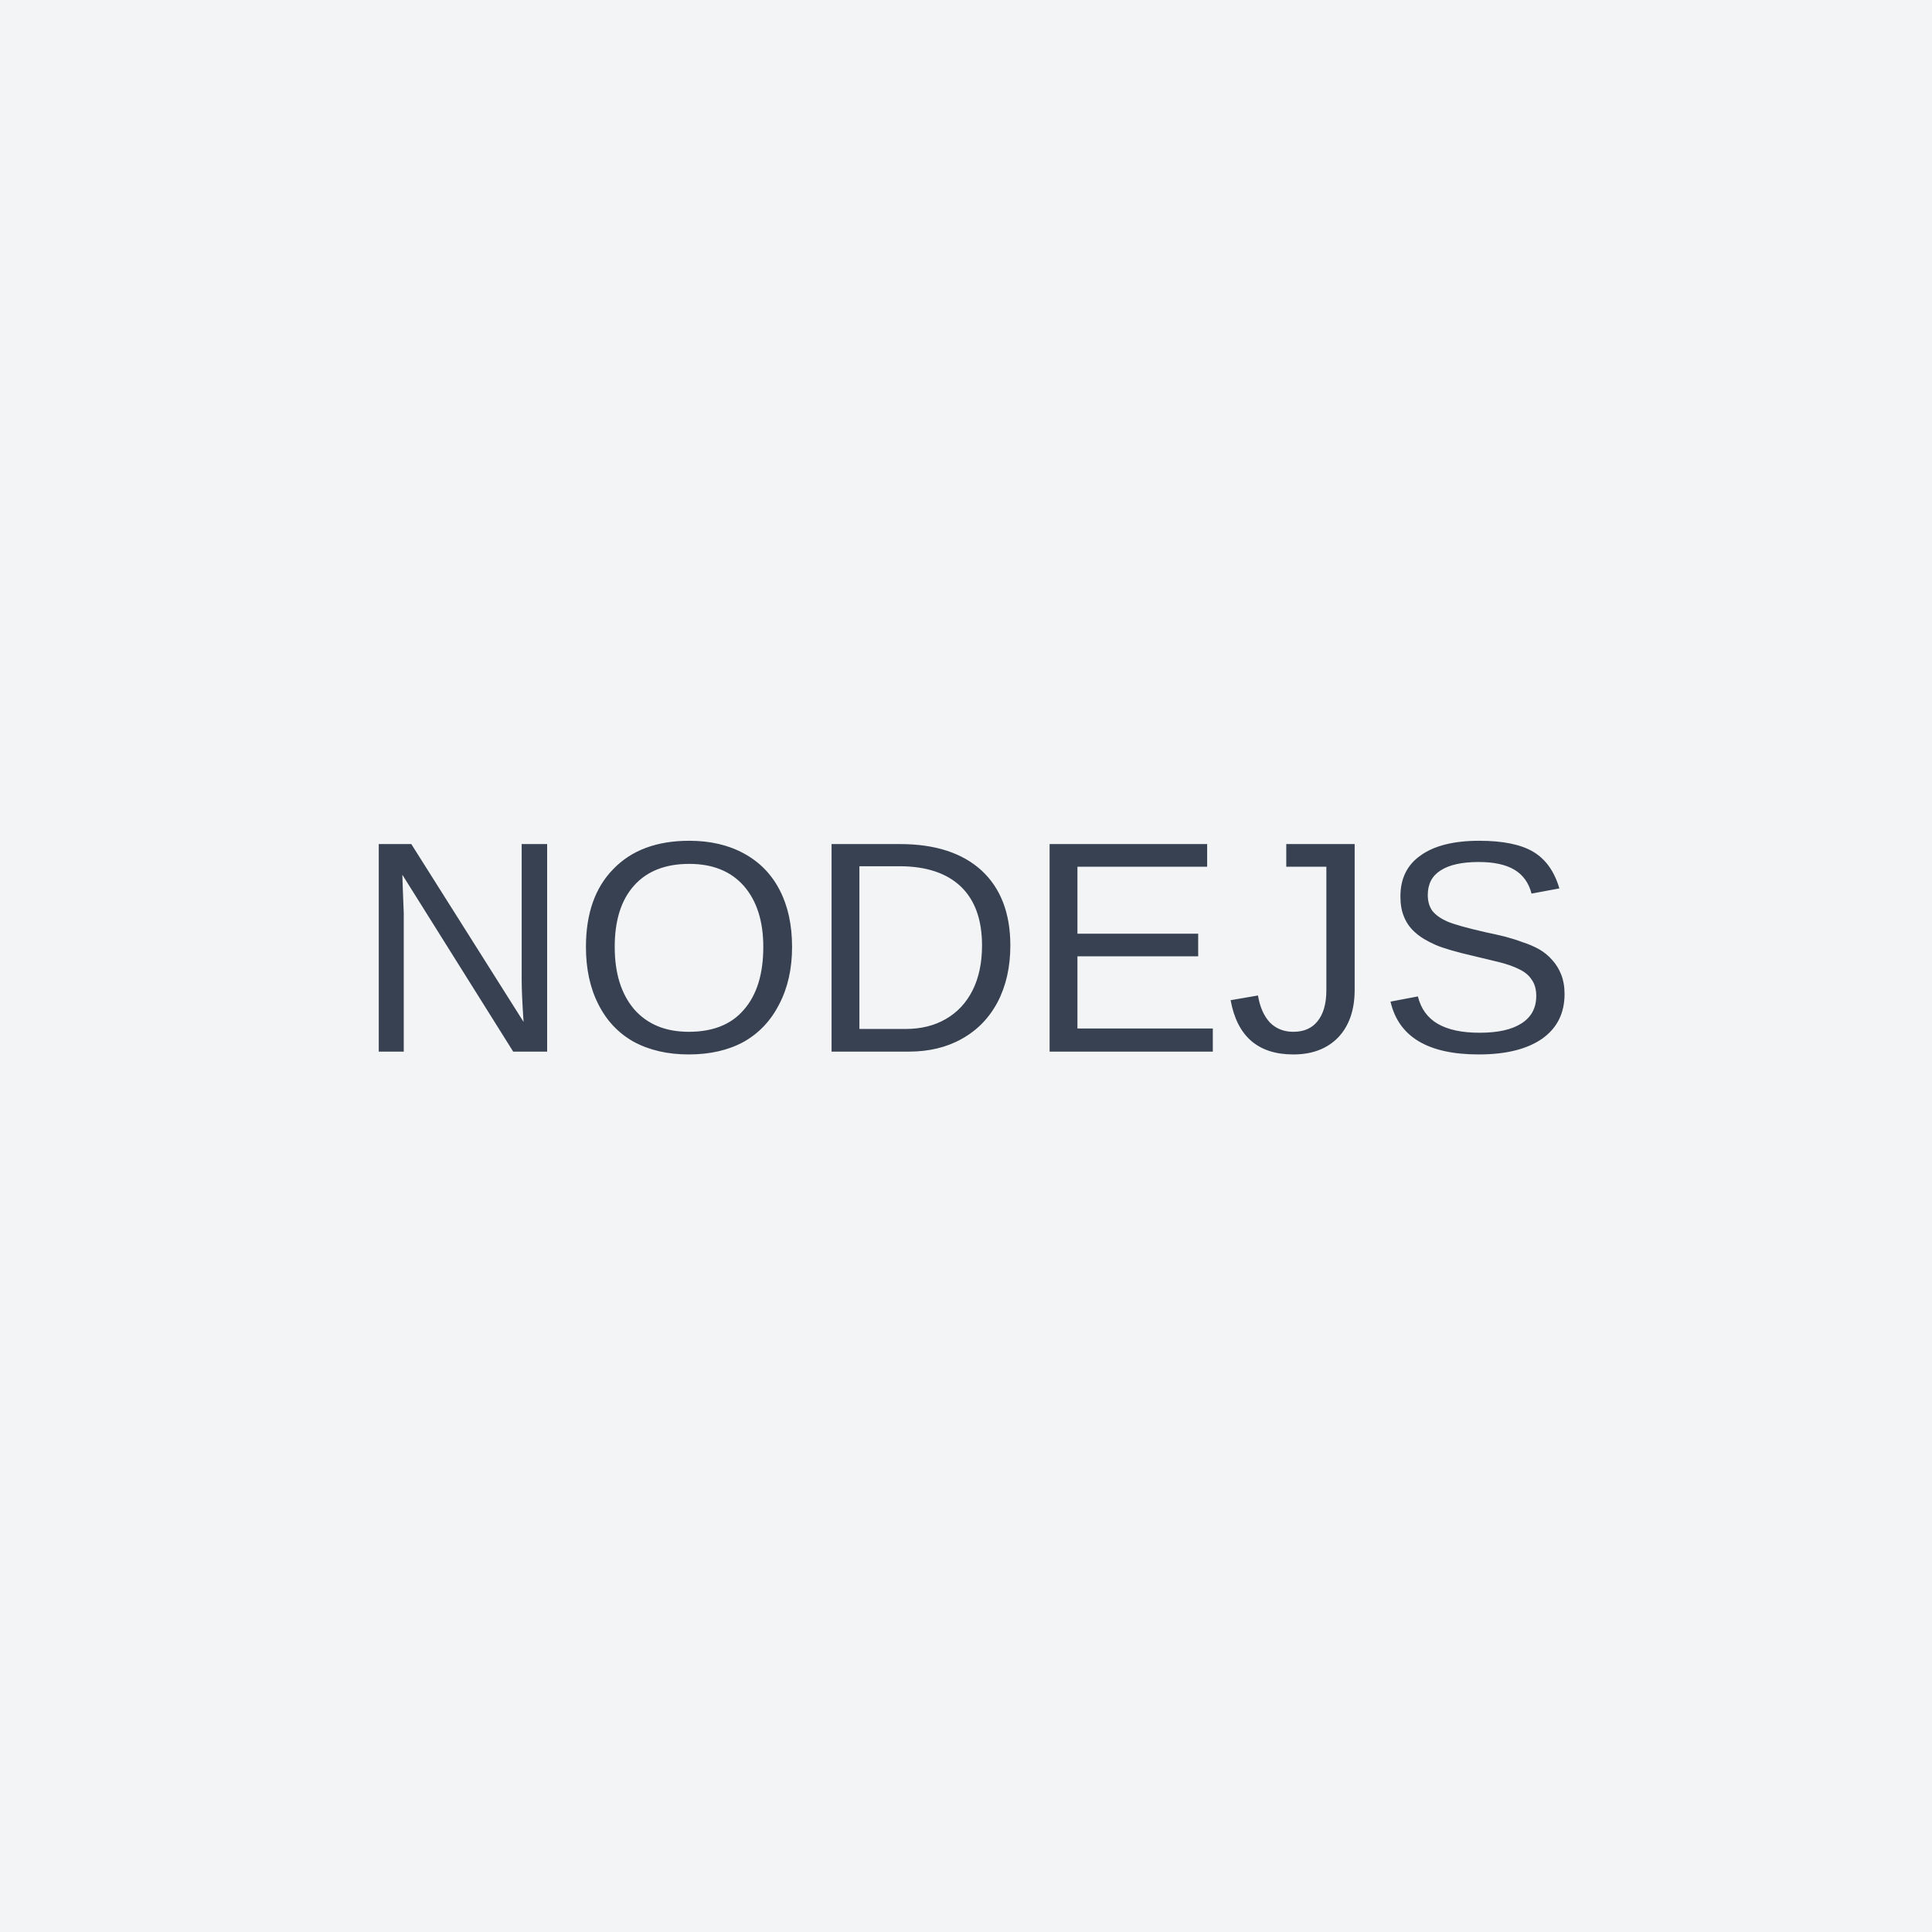
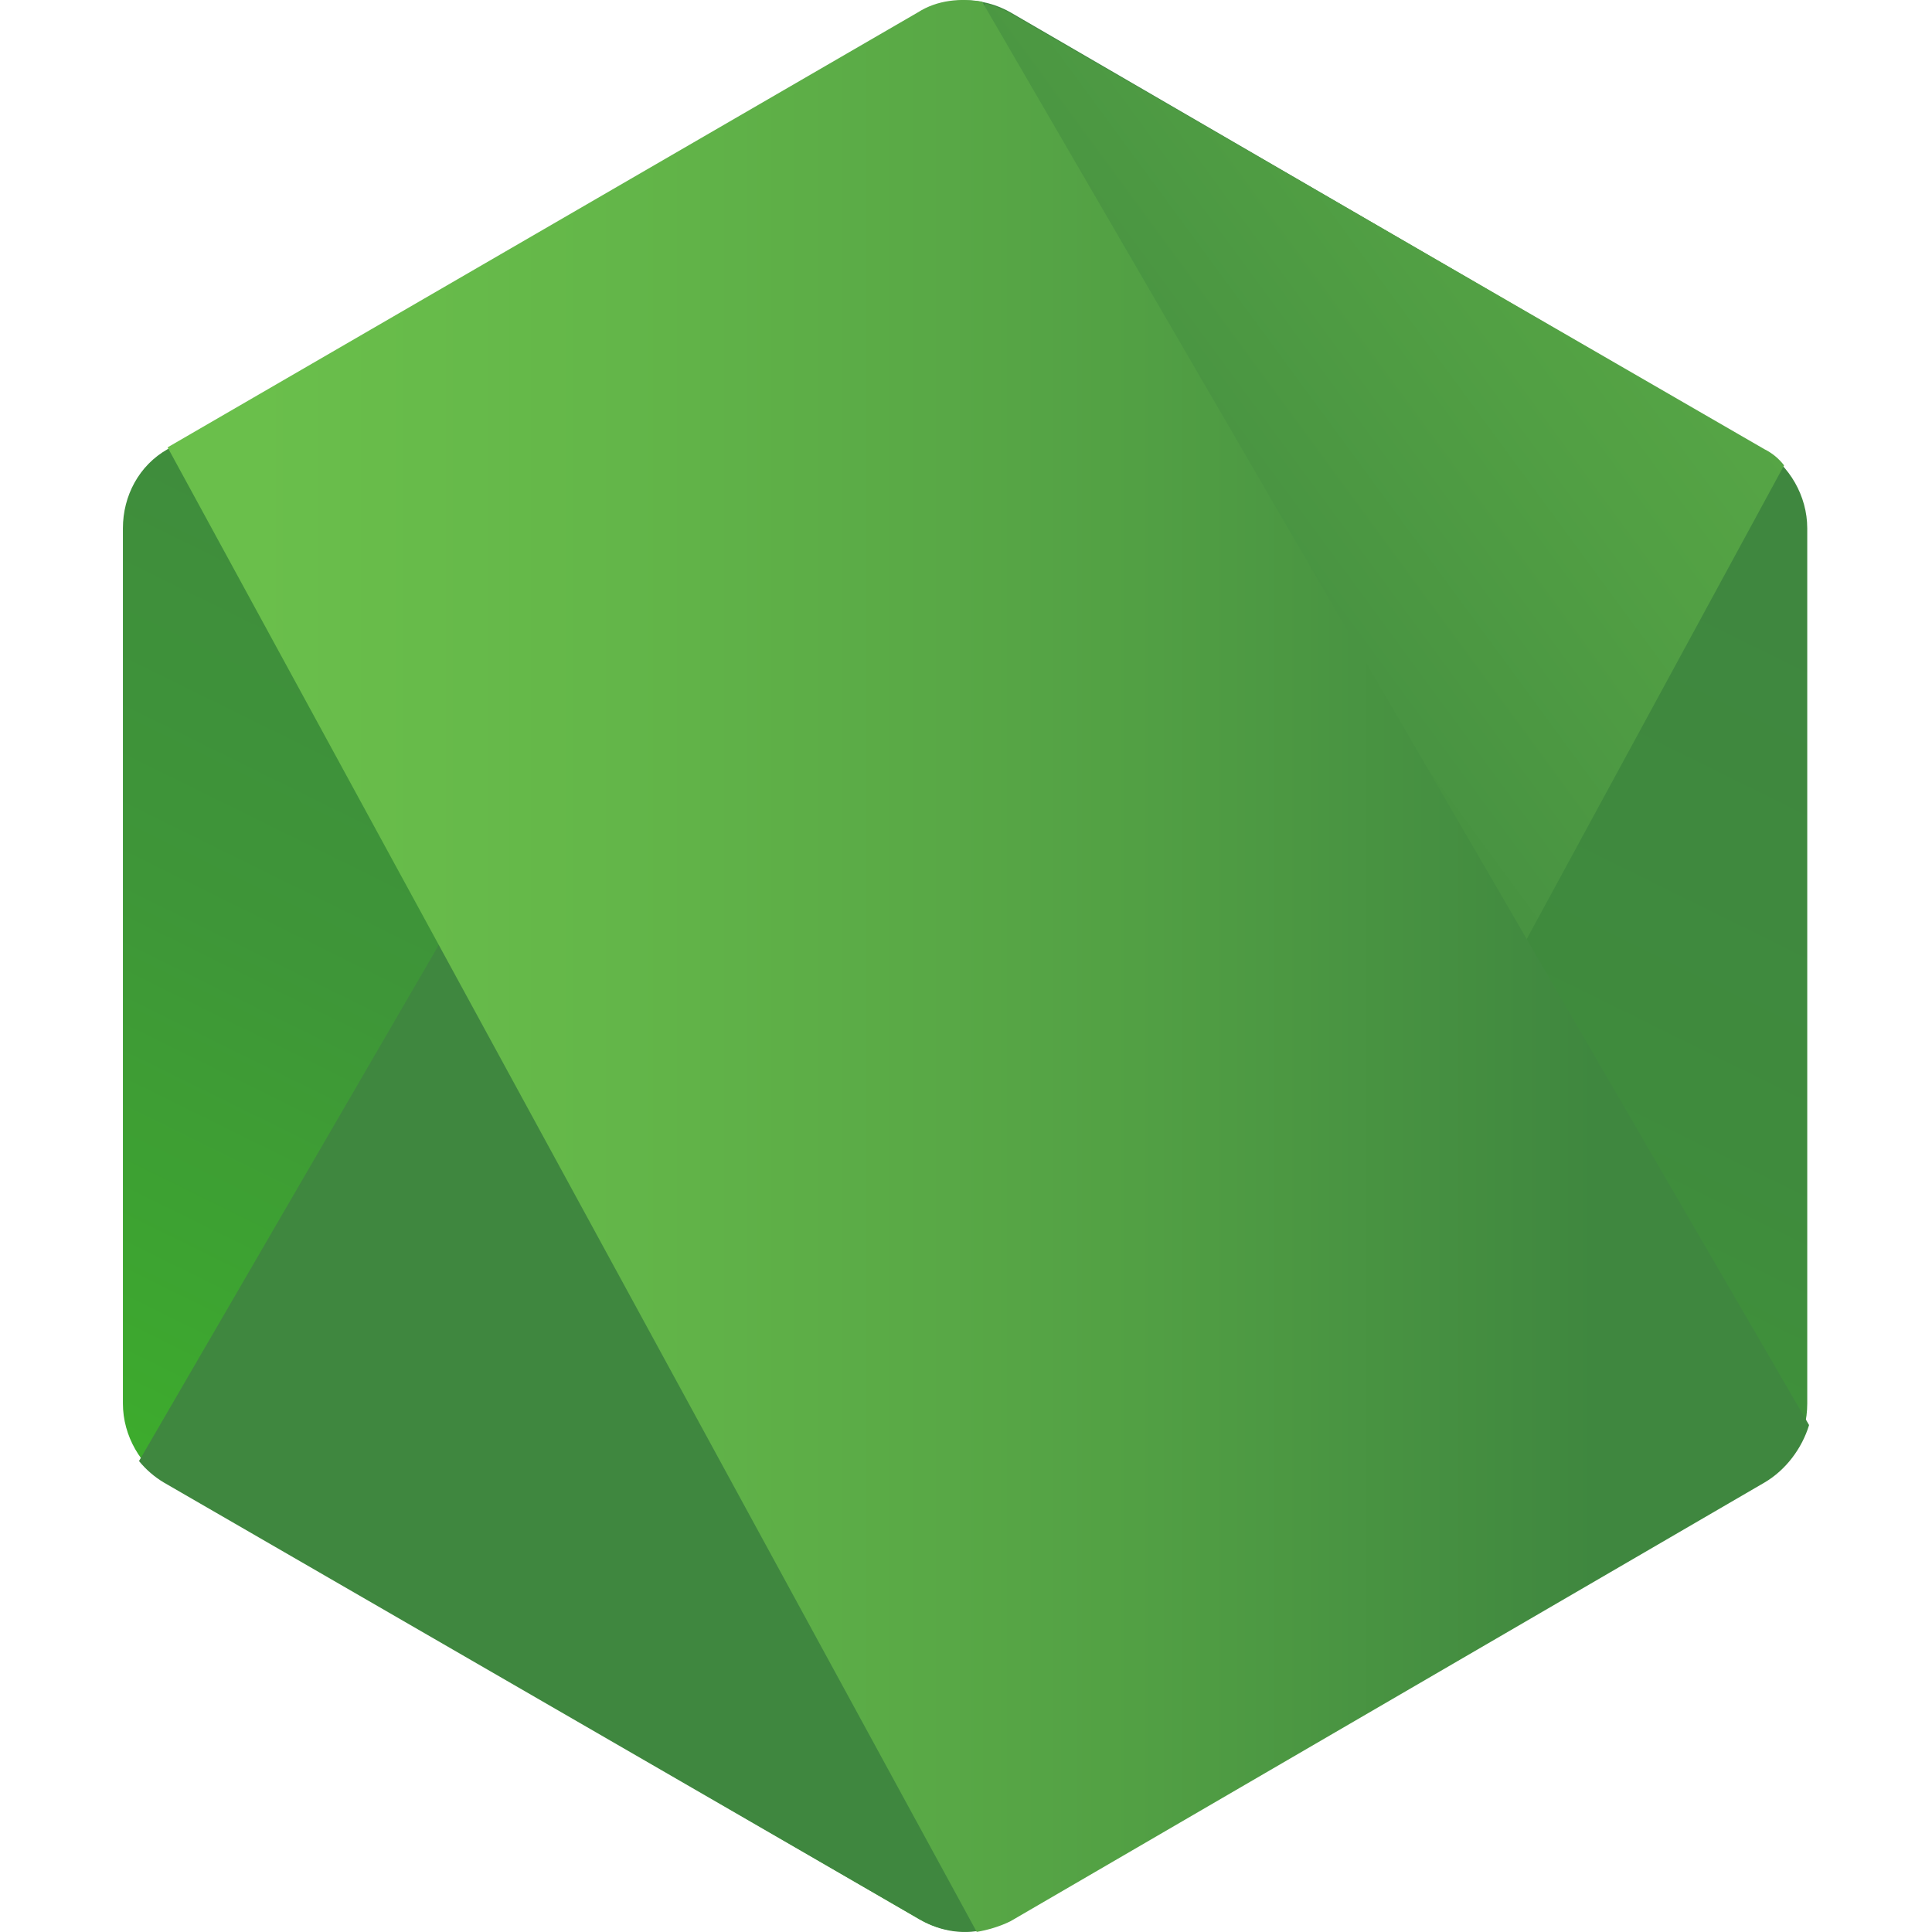
- <svg xmlns="http://www.w3.org/2000/svg" viewBox="0 0 64 64" width="64" height="64">
-   <rect width="100%" height="100%" fill="#f3f4f6" />
-   <text x="50%" y="50%" dominant-baseline="middle" text-anchor="middle" fill="#374151" font-size="10" font-family="Arial">NODEJS</text>
+ <svg xmlns="http://www.w3.org/2000/svg" viewBox="0 0 128 128">
+   <path fill="url(#a)" d="M66.958.825a6.07 6.07 0 0 0-6.035 0L11.103 29.76c-1.895 1.072-2.96 3.095-2.96 5.24v57.988c0 2.143 1.183 4.167 2.958 5.24l49.82 28.934a6.07 6.07 0 0 0 6.036 0l49.82-28.935c1.894-1.072 2.958-3.096 2.958-5.24V35c0-2.144-1.183-4.167-2.958-5.24z" />
+   <path fill="url(#b)" d="M116.897 29.76 66.841.825A8.161 8.161 0 0 0 65.302.23L9.21 96.798a6.251 6.251 0 0 0 1.657 1.43l50.057 28.934c1.42.833 3.076 1.072 4.615.595l52.66-96.925a3.702 3.702 0 0 0-1.302-1.072z" />
+   <path fill="url(#c)" d="M116.898 98.225c1.42-.833 2.485-2.262 2.958-3.81L65.066.108c-1.42-.238-2.959-.119-4.26.715L11.104 29.639l53.606 98.355c.71-.12 1.54-.358 2.25-.715z" />
+   <defs>
+     <linearGradient id="a" x1="34.513" x2="27.157" y1="15.535" y2="30.448" gradientTransform="translate(-129.242 -73.715) scale(6.18523)" gradientUnits="userSpaceOnUse">
+       <stop stop-color="#3F873F" />
+       <stop offset=".33" stop-color="#3F8B3D" />
+       <stop offset=".637" stop-color="#3E9638" />
+       <stop offset=".934" stop-color="#3DA92E" />
+       <stop offset="1" stop-color="#3DAE2B" />
+     </linearGradient>
+     <linearGradient id="b" x1="30.009" x2="50.533" y1="23.359" y2="8.288" gradientTransform="translate(-129.242 -73.715) scale(6.18523)" gradientUnits="userSpaceOnUse">
+       <stop offset=".138" stop-color="#3F873F" />
+       <stop offset=".402" stop-color="#52A044" />
+       <stop offset=".713" stop-color="#64B749" />
+       <stop offset=".908" stop-color="#6ABF4B" />
+     </linearGradient>
+     <linearGradient id="c" x1="21.917" x2="40.555" y1="22.261" y2="22.261" gradientTransform="translate(-129.242 -73.715) scale(6.18523)" gradientUnits="userSpaceOnUse">
+       <stop offset=".092" stop-color="#6ABF4B" />
+       <stop offset=".287" stop-color="#64B749" />
+       <stop offset=".598" stop-color="#52A044" />
+       <stop offset=".862" stop-color="#3F873F" />
+     </linearGradient>
+   </defs>
</svg>
